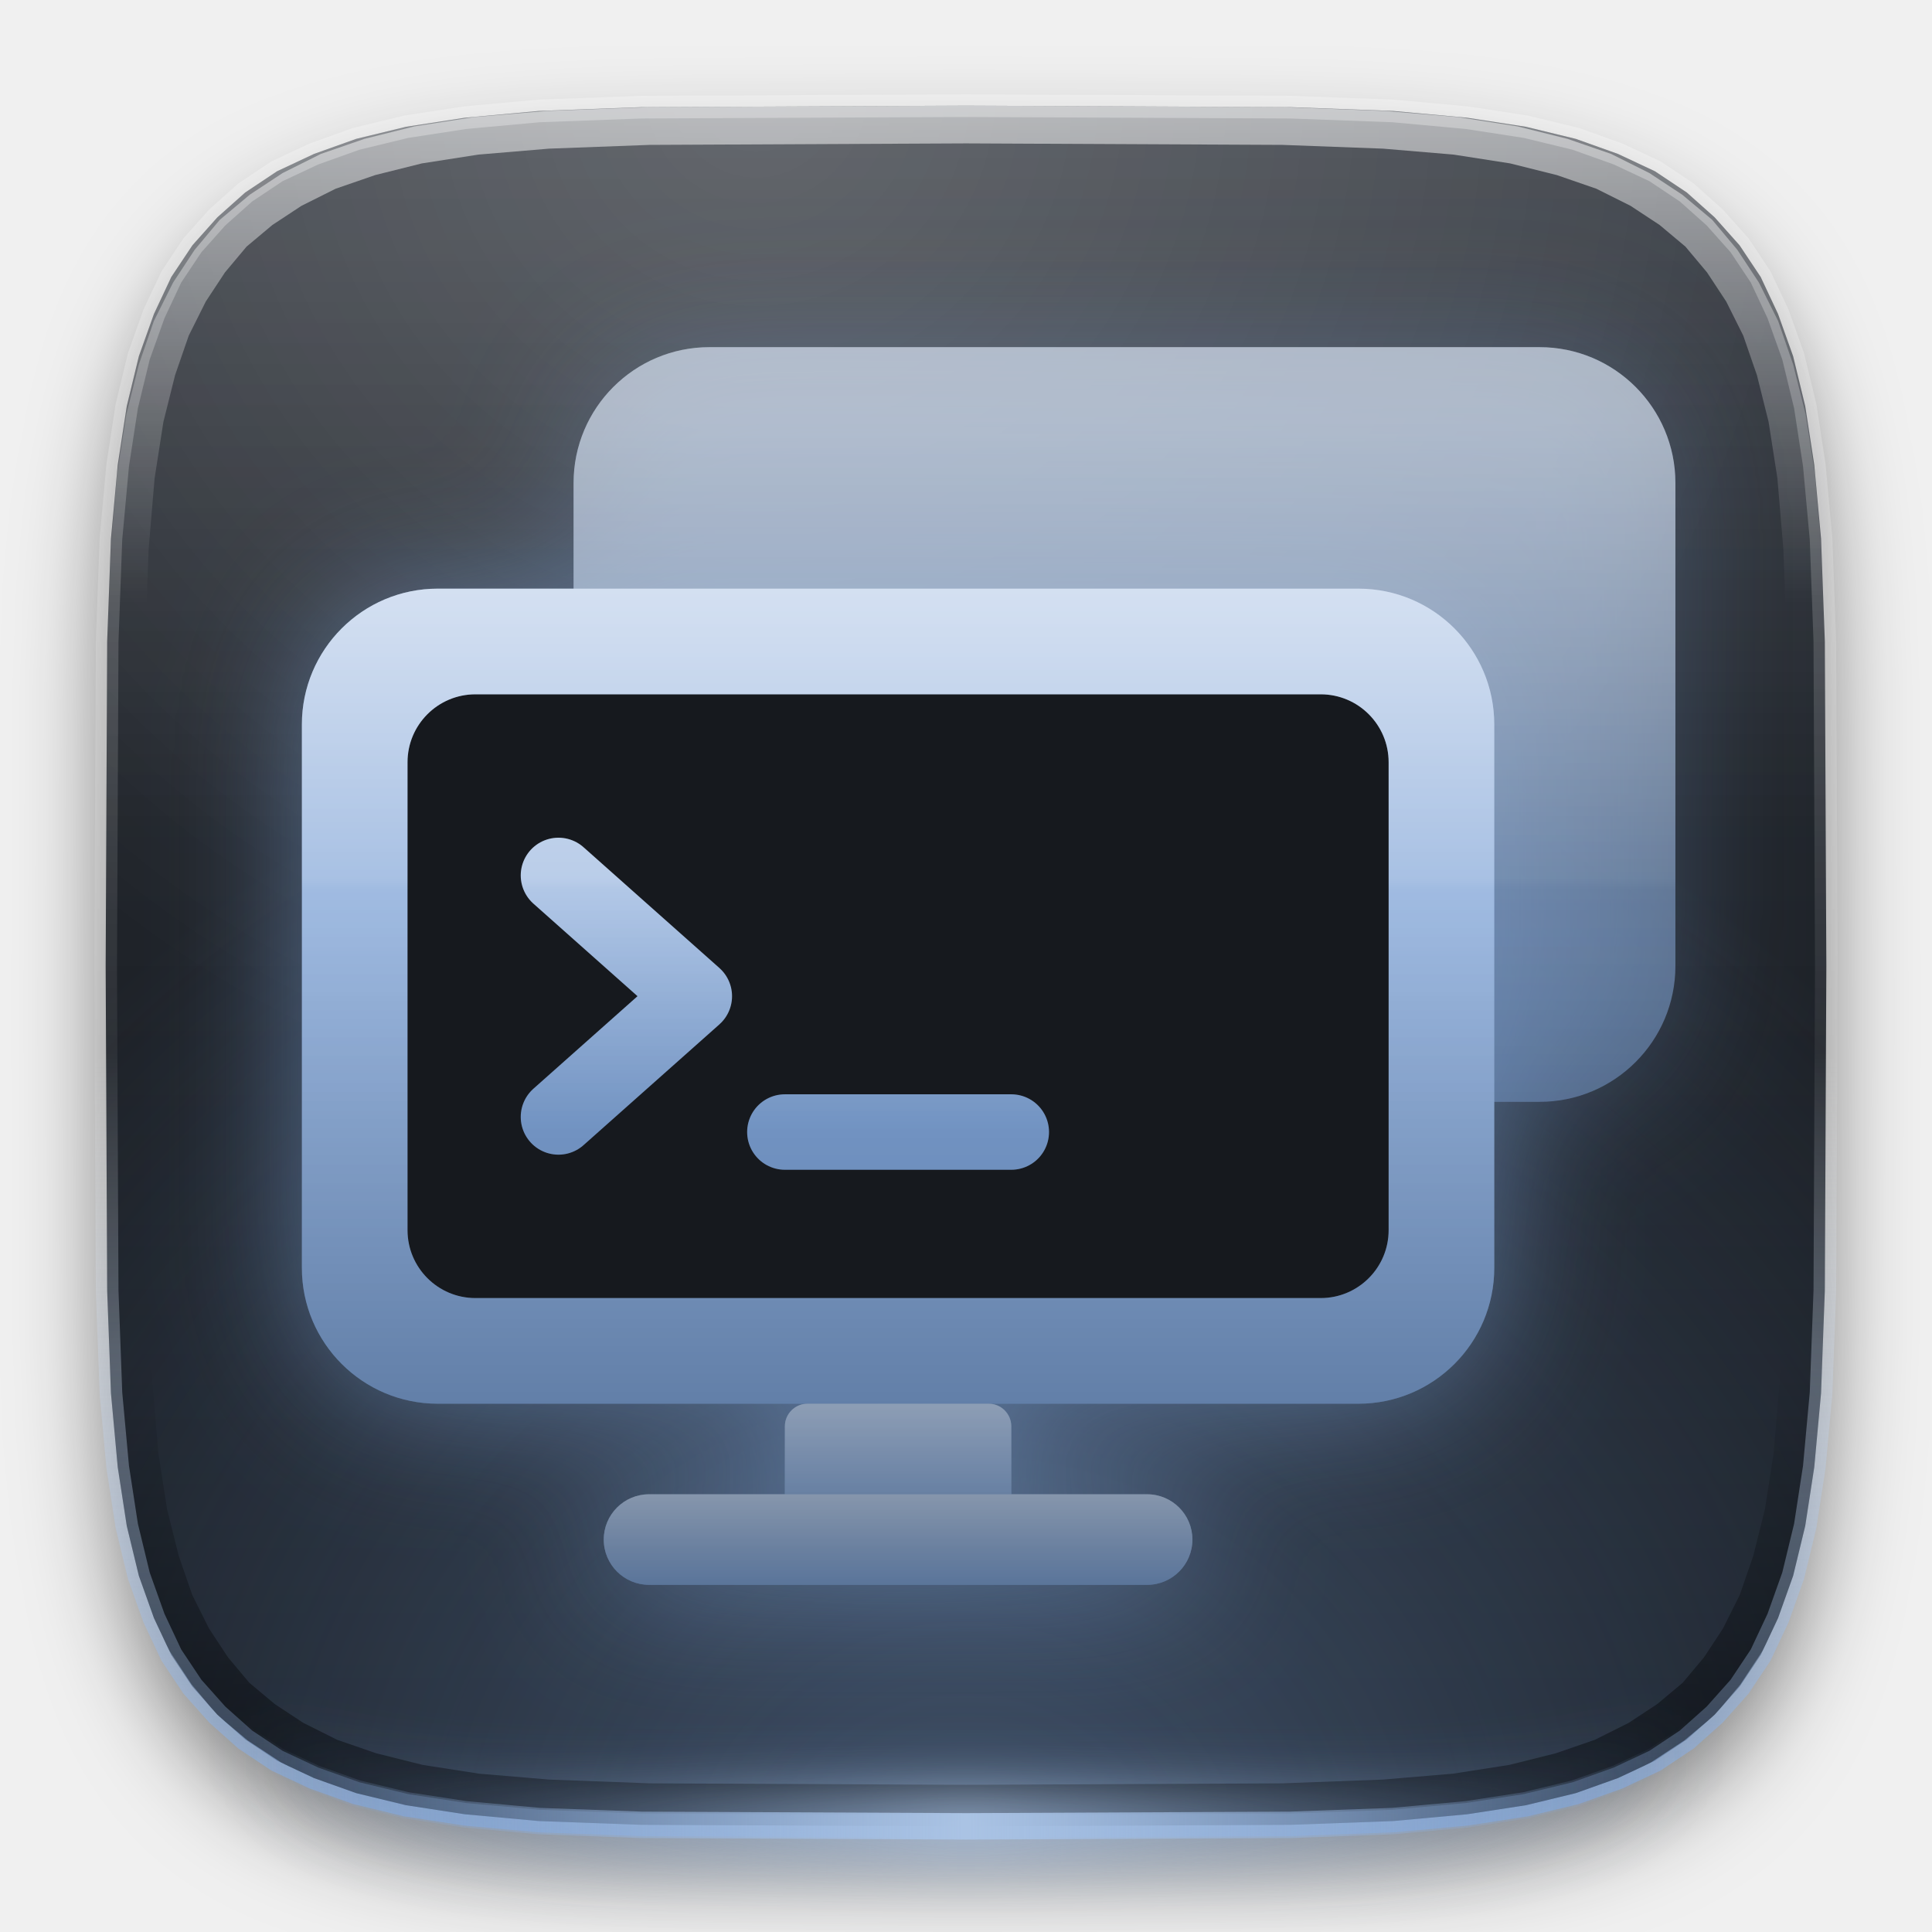
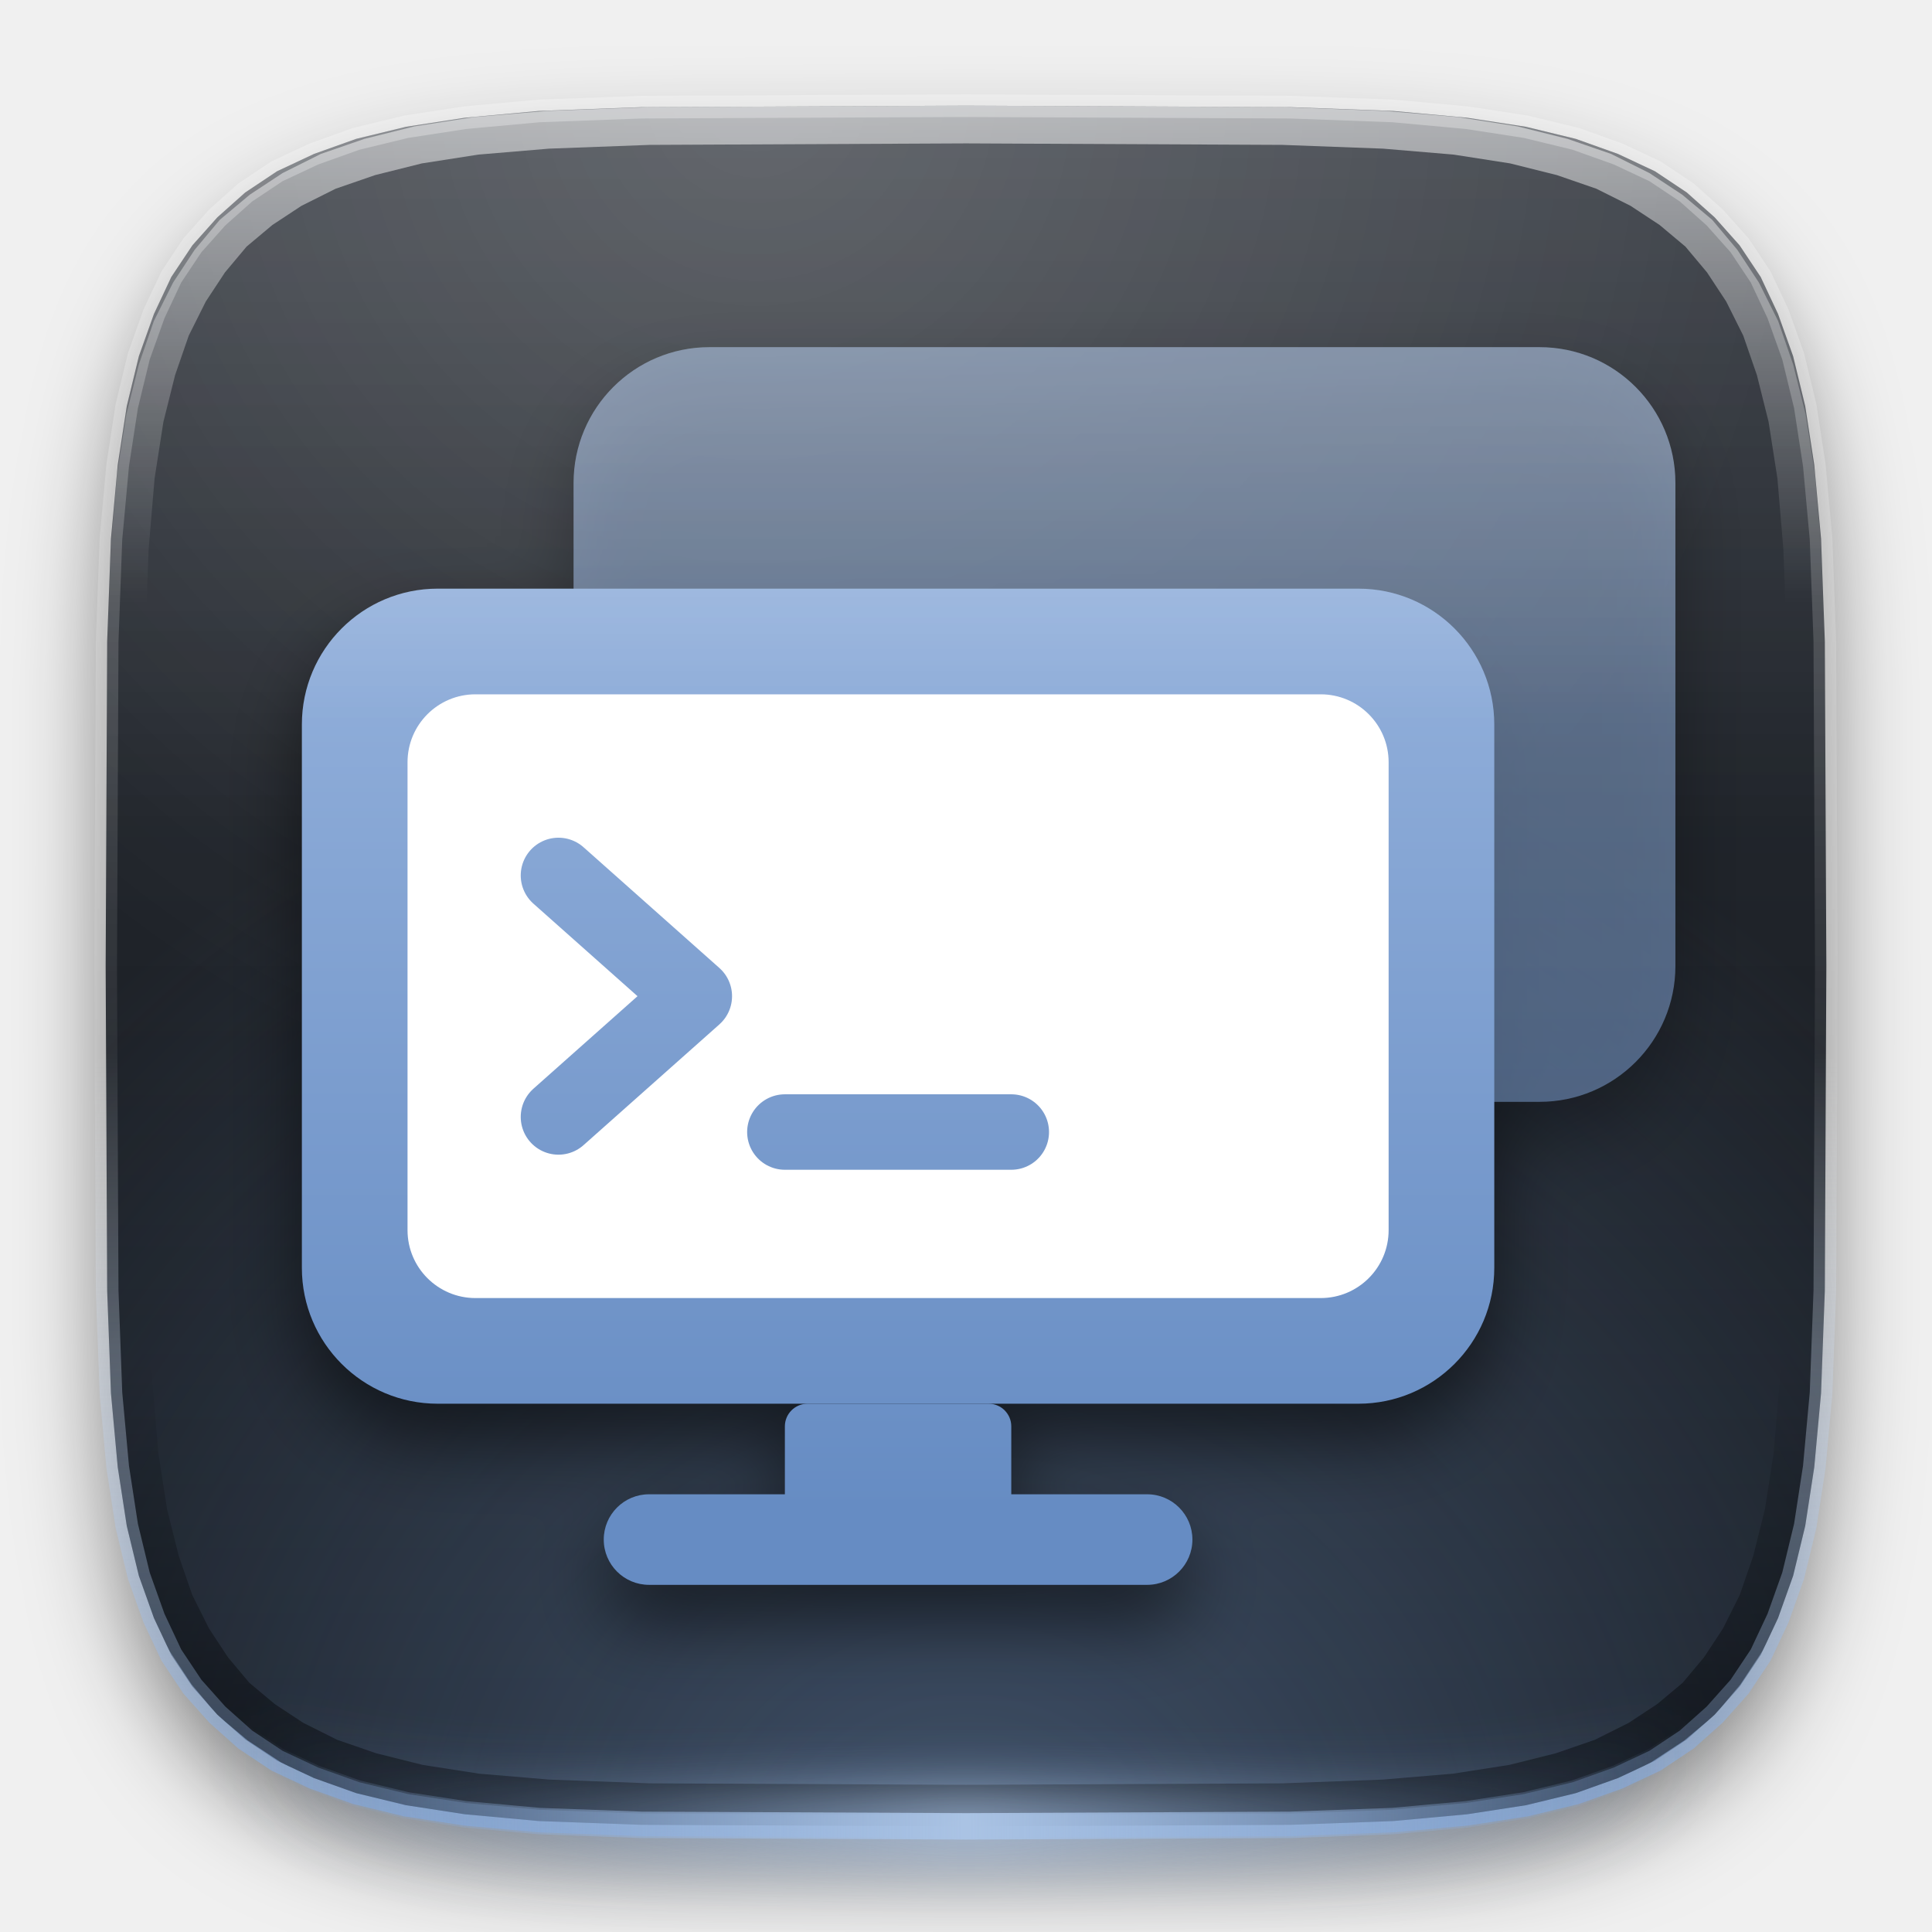
<svg xmlns="http://www.w3.org/2000/svg" viewBox="0 0 256 256" width="256" height="256">
  <defs>
    <linearGradient id="tile" x1="0" y1="0" x2="0" y2="1">
      <stop offset="0" stop-color="#2B3038" />
      <stop offset="1" stop-color="#121519" />
    </linearGradient>
    <radialGradient id="glow" cx=".5" cy="1.04" r=".72">
      <stop offset="0" stop-color="#7DA2D6" stop-opacity=".42" />
      <stop offset="1" stop-color="#7DA2D6" stop-opacity="0" />
    </radialGradient>
    <linearGradient id="sheen" x1="0" y1="0" x2="0" y2="1">
      <stop offset="0" stop-color="#fff" stop-opacity=".14" />
      <stop offset=".42" stop-color="#fff" stop-opacity="0" />
    </linearGradient>
    <radialGradient id="spec" cx=".38" cy="0" r=".6">
      <stop offset="0" stop-color="#fff" stop-opacity=".16" />
      <stop offset="1" stop-color="#fff" stop-opacity="0" />
    </radialGradient>
    <linearGradient id="rim" x1="0" y1="0" x2="0" y2="1">
      <stop offset="0" stop-color="#fff" stop-opacity=".30" />
      <stop offset=".55" stop-color="#fff" stop-opacity=".06" />
      <stop offset="1" stop-color="#7DA2D6" stop-opacity=".75" />
    </linearGradient>
    <linearGradient id="hi" gradientUnits="userSpaceOnUse" x1="0" y1="14" x2="0" y2="80">
      <stop offset="0" stop-color="#fff" stop-opacity=".55" />
      <stop offset="1" stop-color="#fff" stop-opacity="0" />
    </linearGradient>
    <linearGradient id="lo" gradientUnits="userSpaceOnUse" x1="0" y1="180" x2="0" y2="242">
      <stop offset="0" stop-color="#000" stop-opacity="0" />
      <stop offset="1" stop-color="#000" stop-opacity=".55" />
    </linearGradient>
    <filter id="drop" x="-20%" y="-20%" width="140%" height="150%">
      <feGaussianBlur stdDeviation="6" />
      <feOffset dy="6" />
    </filter>
    <clipPath id="inside">
      <path d="M242.0 128.0 L241.8 171.0 L241.3 184.6 L240.4 194.4 L239.2 202.2 L237.6 208.8 L235.6 214.4 L233.3 219.3 L230.5 223.5 L227.2 227.2 L223.5 230.5 L219.3 233.3 L214.4 235.6 L208.8 237.6 L202.2 239.2 L194.4 240.4 L184.6 241.3 L171.0 241.8 L128.0 242.0 L85.0 241.8 L71.4 241.3 L61.6 240.4 L53.8 239.2 L47.2 237.6 L41.6 235.6 L36.7 233.3 L32.5 230.5 L28.8 227.2 L25.5 223.5 L22.7 219.3 L20.4 214.4 L18.4 208.8 L16.8 202.2 L15.6 194.4 L14.7 184.6 L14.2 171.0 L14.0 128.0 L14.2 85.0 L14.7 71.4 L15.6 61.6 L16.8 53.8 L18.4 47.2 L20.4 41.6 L22.7 36.7 L25.5 32.5 L28.8 28.8 L32.5 25.5 L36.7 22.7 L41.6 20.4 L47.2 18.4 L53.8 16.8 L61.6 15.6 L71.4 14.7 L85.0 14.2 L128.0 14.0 L171.0 14.2 L184.6 14.7 L194.4 15.6 L202.2 16.8 L208.8 18.4 L214.4 20.4 L219.3 22.7 L223.5 25.5 L227.2 28.8 L230.5 32.5 L233.3 36.7 L235.6 41.6 L237.6 47.2 L239.2 53.8 L240.4 61.6 L241.3 71.4 L241.8 85.0Z" />
    </clipPath>
    <linearGradient id="ink" x1="0" y1="0" x2="0" y2="1">
      <stop offset="0" stop-color="#B4C9E7" />
      <stop offset="1" stop-color="#7DA2D6" />
    </linearGradient>
    <filter id="halo" x="-30%" y="-30%" width="160%" height="160%">
      <feGaussianBlur stdDeviation="9" />
    </filter>
    <filter id="soft" x="-40%" y="-40%" width="180%" height="180%">
      <feGaussianBlur stdDeviation="4" />
    </filter>
    <mask id="shape" maskUnits="userSpaceOnUse" x="0" y="0" width="256" height="256">
      <rect fill="#fff" opacity=".55" x="76" y="46" width="146" height="100" rx="18" />
      <rect fill="#fff" x="40" y="78" width="158" height="108" rx="18" />
      <rect fill="#000" x="54" y="92" width="130" height="80" rx="9" />
      <path fill="none" stroke="#fff" stroke-width="10" stroke-linecap="round" stroke-linejoin="round" d="M74 116l18 16-18 16M104 150h30" />
      <rect fill="#fff" x="104" y="186" width="30" height="16" rx="3" />
      <rect fill="#fff" x="80" y="198" width="78" height="12" rx="6" />
    </mask>
    <linearGradient id="gloss" gradientUnits="userSpaceOnUse" x1="0" y1="56" x2="0" y2="200">
      <stop offset="0" stop-color="#fff" stop-opacity=".62" />
      <stop offset=".42" stop-color="#fff" stop-opacity=".08" />
      <stop offset=".43" stop-color="#fff" stop-opacity="0" />
      <stop offset="1" stop-color="#fff" stop-opacity="0" />
    </linearGradient>
    <linearGradient id="foot" gradientUnits="userSpaceOnUse" x1="0" y1="120" x2="0" y2="206">
      <stop offset="0" stop-color="#000" stop-opacity="0" />
      <stop offset="1" stop-color="#000" stop-opacity=".28" />
    </linearGradient>
    <linearGradient id="ring" gradientUnits="userSpaceOnUse" x1="14" y1="0" x2="242" y2="0">
      <stop offset=".08" stop-color="#7DA2D6" stop-opacity="0" />
      <stop offset=".5" stop-color="#AAC3E4" />
      <stop offset=".92" stop-color="#7DA2D6" stop-opacity="0" />
    </linearGradient>
    <clipPath id="low">
      <rect x="0" y="196" width="256" height="60" />
    </clipPath>
  </defs>
  <path d="M242.0 128.0 L241.8 171.0 L241.3 184.6 L240.4 194.4 L239.2 202.2 L237.6 208.8 L235.6 214.4 L233.3 219.3 L230.5 223.5 L227.2 227.2 L223.5 230.5 L219.3 233.3 L214.4 235.6 L208.8 237.6 L202.2 239.2 L194.4 240.4 L184.6 241.3 L171.0 241.8 L128.0 242.0 L85.0 241.8 L71.4 241.3 L61.6 240.4 L53.8 239.2 L47.2 237.6 L41.6 235.6 L36.7 233.3 L32.5 230.5 L28.8 227.2 L25.5 223.5 L22.7 219.3 L20.4 214.4 L18.4 208.8 L16.8 202.2 L15.6 194.4 L14.7 184.6 L14.2 171.0 L14.0 128.0 L14.2 85.0 L14.7 71.4 L15.6 61.6 L16.8 53.8 L18.4 47.2 L20.4 41.6 L22.7 36.7 L25.5 32.5 L28.8 28.8 L32.5 25.5 L36.7 22.7 L41.6 20.4 L47.2 18.4 L53.8 16.8 L61.6 15.6 L71.4 14.7 L85.0 14.2 L128.0 14.0 L171.0 14.2 L184.6 14.7 L194.4 15.6 L202.2 16.8 L208.8 18.4 L214.4 20.4 L219.3 22.7 L223.5 25.5 L227.2 28.8 L230.5 32.5 L233.3 36.7 L235.6 41.6 L237.6 47.2 L239.2 53.8 L240.4 61.6 L241.3 71.4 L241.8 85.0Z" fill="#000" opacity=".5" filter="url(#drop)" />
  <path d="M242.0 128.0 L241.8 171.0 L241.3 184.6 L240.4 194.4 L239.2 202.2 L237.6 208.8 L235.6 214.4 L233.3 219.3 L230.5 223.5 L227.2 227.2 L223.5 230.5 L219.3 233.3 L214.4 235.6 L208.8 237.6 L202.2 239.2 L194.4 240.4 L184.6 241.3 L171.0 241.8 L128.0 242.0 L85.0 241.8 L71.4 241.3 L61.6 240.4 L53.8 239.2 L47.2 237.6 L41.6 235.6 L36.7 233.3 L32.5 230.5 L28.8 227.2 L25.5 223.5 L22.7 219.3 L20.4 214.4 L18.4 208.8 L16.8 202.2 L15.6 194.4 L14.7 184.6 L14.2 171.0 L14.0 128.0 L14.2 85.0 L14.7 71.4 L15.6 61.6 L16.8 53.8 L18.4 47.2 L20.4 41.6 L22.7 36.7 L25.5 32.5 L28.8 28.8 L32.5 25.5 L36.7 22.7 L41.6 20.4 L47.2 18.4 L53.8 16.8 L61.6 15.6 L71.4 14.7 L85.0 14.2 L128.0 14.0 L171.0 14.2 L184.6 14.7 L194.4 15.6 L202.2 16.8 L208.8 18.4 L214.4 20.4 L219.3 22.7 L223.5 25.5 L227.2 28.8 L230.5 32.5 L233.3 36.7 L235.6 41.6 L237.6 47.2 L239.2 53.8 L240.4 61.6 L241.3 71.4 L241.8 85.0Z" fill="url(#tile)" />
  <path d="M242.0 128.0 L241.8 171.0 L241.3 184.6 L240.4 194.4 L239.2 202.2 L237.6 208.8 L235.6 214.4 L233.3 219.3 L230.5 223.5 L227.2 227.2 L223.5 230.5 L219.3 233.3 L214.4 235.6 L208.8 237.6 L202.2 239.2 L194.4 240.4 L184.6 241.3 L171.0 241.8 L128.0 242.0 L85.0 241.8 L71.4 241.3 L61.6 240.4 L53.8 239.2 L47.2 237.6 L41.6 235.6 L36.7 233.3 L32.5 230.5 L28.8 227.2 L25.5 223.5 L22.7 219.3 L20.4 214.4 L18.4 208.8 L16.8 202.2 L15.6 194.4 L14.7 184.6 L14.2 171.0 L14.0 128.0 L14.2 85.0 L14.7 71.4 L15.6 61.6 L16.8 53.8 L18.4 47.2 L20.4 41.6 L22.7 36.7 L25.5 32.5 L28.8 28.8 L32.5 25.5 L36.7 22.7 L41.6 20.4 L47.2 18.4 L53.8 16.8 L61.6 15.6 L71.4 14.7 L85.0 14.2 L128.0 14.0 L171.0 14.2 L184.6 14.7 L194.4 15.6 L202.2 16.8 L208.8 18.4 L214.4 20.4 L219.3 22.7 L223.5 25.5 L227.2 28.8 L230.5 32.5 L233.3 36.7 L235.6 41.6 L237.6 47.2 L239.2 53.8 L240.4 61.6 L241.3 71.4 L241.8 85.0Z" fill="url(#spec)" />
  <path d="M242.0 128.0 L241.8 171.0 L241.3 184.6 L240.4 194.4 L239.2 202.2 L237.6 208.8 L235.6 214.4 L233.3 219.3 L230.5 223.5 L227.2 227.2 L223.5 230.5 L219.3 233.3 L214.4 235.6 L208.8 237.6 L202.2 239.2 L194.4 240.4 L184.6 241.3 L171.0 241.8 L128.0 242.0 L85.0 241.8 L71.4 241.3 L61.6 240.4 L53.8 239.2 L47.2 237.6 L41.6 235.6 L36.7 233.3 L32.5 230.5 L28.8 227.2 L25.5 223.5 L22.7 219.3 L20.4 214.4 L18.4 208.8 L16.8 202.2 L15.6 194.4 L14.7 184.6 L14.2 171.0 L14.0 128.0 L14.2 85.0 L14.7 71.4 L15.6 61.6 L16.8 53.8 L18.4 47.2 L20.4 41.6 L22.7 36.7 L25.5 32.5 L28.8 28.8 L32.5 25.5 L36.7 22.7 L41.6 20.4 L47.2 18.4 L53.8 16.8 L61.6 15.6 L71.4 14.7 L85.0 14.2 L128.0 14.0 L171.0 14.2 L184.6 14.7 L194.4 15.6 L202.2 16.8 L208.8 18.4 L214.4 20.4 L219.3 22.7 L223.5 25.5 L227.2 28.8 L230.5 32.5 L233.3 36.7 L235.6 41.6 L237.6 47.2 L239.2 53.8 L240.4 61.6 L241.3 71.4 L241.8 85.0Z" fill="url(#glow)" />
  <path d="M242.0 128.0 L241.8 171.0 L241.3 184.6 L240.4 194.4 L239.2 202.2 L237.6 208.8 L235.6 214.4 L233.3 219.3 L230.5 223.5 L227.2 227.2 L223.5 230.5 L219.3 233.3 L214.4 235.6 L208.8 237.6 L202.2 239.2 L194.4 240.4 L184.6 241.3 L171.0 241.8 L128.0 242.0 L85.0 241.8 L71.4 241.3 L61.6 240.4 L53.8 239.2 L47.2 237.6 L41.6 235.6 L36.7 233.3 L32.5 230.5 L28.8 227.2 L25.5 223.5 L22.7 219.3 L20.4 214.4 L18.4 208.8 L16.8 202.2 L15.6 194.4 L14.7 184.6 L14.2 171.0 L14.0 128.0 L14.2 85.0 L14.7 71.4 L15.6 61.6 L16.8 53.8 L18.4 47.2 L20.4 41.6 L22.7 36.7 L25.5 32.5 L28.8 28.8 L32.5 25.5 L36.7 22.7 L41.6 20.4 L47.2 18.4 L53.8 16.8 L61.6 15.6 L71.4 14.7 L85.0 14.2 L128.0 14.0 L171.0 14.2 L184.6 14.7 L194.4 15.6 L202.2 16.8 L208.8 18.4 L214.4 20.4 L219.3 22.7 L223.5 25.5 L227.2 28.8 L230.5 32.5 L233.3 36.7 L235.6 41.6 L237.6 47.2 L239.2 53.8 L240.4 61.6 L241.3 71.4 L241.8 85.0Z" fill="url(#sheen)" />
  <g>
-     <g filter="url(#halo)" opacity=".55">
-       <rect fill="#7DA2D6" opacity=".55" x="76" y="46" width="146" height="100" rx="18" />
-       <rect fill="#7DA2D6" x="40" y="78" width="158" height="108" rx="18" />
-       <rect fill="#7DA2D6" x="54" y="92" width="130" height="80" rx="9" />
-       <path fill="none" stroke="#7DA2D6" stroke-width="10" stroke-linecap="round" stroke-linejoin="round" d="M74 116l18 16-18 16M104 150h30" />
-       <rect fill="#7DA2D6" x="104" y="186" width="30" height="16" rx="3" />
-       <rect fill="#7DA2D6" x="80" y="198" width="78" height="12" rx="6" />
+     <defs>
+       <linearGradient id="solid" gradientUnits="userSpaceOnUse" x1="0" y1="60" x2="0" y2="200">
+         <stop offset="0" stop-color="#9AB6DF" />
+         <stop offset="1" stop-color="#668CC3" />
+       </linearGradient>
+       <linearGradient id="paper" gradientUnits="userSpaceOnUse" x1="0" y1="60" x2="0" y2="200">
+         <stop offset="0" stop-color="#FFFFFF" />
+         <stop offset="1" stop-color="#DADDE3" />
+       </linearGradient>
+       <filter id="under" x="-30%" y="-30%" width="160%" height="170%">
+         <feGaussianBlur stdDeviation="5" />
+         <feOffset dy="5" />
+       </filter>
+       <linearGradient id="edge" gradientUnits="userSpaceOnUse" x1="0" y1="56" x2="0" y2="96">
+         <stop offset="0" stop-color="#fff" stop-opacity=".45" />
+         <stop offset="1" stop-color="#fff" stop-opacity="0" />
+       </linearGradient>
+     </defs>
+     <g opacity=".55" filter="url(#under)">
+       <rect fill="#000" opacity=".55" x="76" y="46" width="146" height="100" rx="18" />
+       <rect fill="#000" x="40" y="78" width="158" height="108" rx="18" />
+       <rect fill="#000" x="54" y="92" width="130" height="80" rx="9" />
+       <path fill="none" stroke="#000" stroke-width="10" stroke-linecap="round" stroke-linejoin="round" d="M74 116l18 16-18 16M104 150h30" />
+       <rect fill="#000" x="104" y="186" width="30" height="16" rx="3" />
+       <rect fill="#000" x="80" y="198" width="78" height="12" rx="6" />
    </g>
-     <rect fill="url(#ink)" opacity=".55" x="76" y="46" width="146" height="100" rx="18" />
-     <rect fill="url(#ink)" x="40" y="78" width="158" height="108" rx="18" />
-     <rect fill="#16191E" x="54" y="92" width="130" height="80" rx="9" />
-     <path fill="none" stroke="url(#ink)" stroke-width="10" stroke-linecap="round" stroke-linejoin="round" d="M74 116l18 16-18 16M104 150h30" />
-     <rect fill="url(#ink)" x="104" y="186" width="30" height="16" rx="3" />
-     <rect fill="url(#ink)" x="80" y="198" width="78" height="12" rx="6" />
-     <rect width="256" height="256" fill="url(#gloss)" mask="url(#shape)" />
-     <rect width="256" height="256" fill="url(#foot)" mask="url(#shape)" />
+     <rect fill="url(#solid)" opacity=".55" x="76" y="46" width="146" height="100" rx="18" />
+     <rect fill="url(#solid)" x="40" y="78" width="158" height="108" rx="18" />
+     <rect fill="#FFFFFF" x="54" y="92" width="130" height="80" rx="9" />
+     <path fill="none" stroke="url(#solid)" stroke-width="10" stroke-linecap="round" stroke-linejoin="round" d="M74 116l18 16-18 16M104 150h30" />
+     <rect fill="url(#solid)" x="104" y="186" width="30" height="16" rx="3" />
+     <rect fill="url(#solid)" x="80" y="198" width="78" height="12" rx="6" />
+     <rect width="256" height="256" fill="url(#edge)" mask="url(#shape)" opacity=".5" />
  </g>
  <path d="M242.0 128.0 L241.8 171.0 L241.3 184.6 L240.4 194.4 L239.2 202.2 L237.6 208.8 L235.6 214.4 L233.3 219.3 L230.5 223.5 L227.2 227.2 L223.5 230.5 L219.3 233.3 L214.4 235.6 L208.8 237.6 L202.2 239.2 L194.4 240.4 L184.6 241.3 L171.0 241.8 L128.0 242.0 L85.0 241.8 L71.4 241.3 L61.6 240.4 L53.8 239.2 L47.2 237.6 L41.6 235.6 L36.7 233.3 L32.5 230.5 L28.8 227.2 L25.5 223.5 L22.7 219.3 L20.4 214.4 L18.4 208.8 L16.8 202.2 L15.6 194.4 L14.7 184.6 L14.2 171.0 L14.0 128.0 L14.2 85.0 L14.7 71.4 L15.6 61.6 L16.8 53.8 L18.4 47.2 L20.4 41.6 L22.7 36.7 L25.5 32.5 L28.8 28.8 L32.5 25.5 L36.7 22.7 L41.6 20.4 L47.2 18.4 L53.8 16.8 L61.6 15.6 L71.4 14.7 L85.0 14.2 L128.0 14.0 L171.0 14.2 L184.6 14.7 L194.4 15.6 L202.2 16.8 L208.8 18.4 L214.4 20.4 L219.3 22.7 L223.5 25.5 L227.2 28.8 L230.5 32.5 L233.3 36.7 L235.6 41.6 L237.6 47.2 L239.2 53.8 L240.4 61.6 L241.3 71.4 L241.8 85.0Z" fill="none" stroke="url(#rim)" stroke-width="3" />
  <g clip-path="url(#inside)">
    <path d="M239.5 128.0 L239.3 170.0 L238.8 183.4 L238.0 192.9 L236.8 200.6 L235.2 207.0 L233.3 212.5 L230.9 217.3 L228.2 221.4 L225.1 225.1 L221.4 228.2 L217.3 230.9 L212.5 233.3 L207.0 235.2 L200.6 236.8 L192.9 238.0 L183.4 238.8 L170.0 239.3 L128.0 239.5 L86.0 239.3 L72.6 238.8 L63.1 238.0 L55.4 236.8 L49.0 235.2 L43.5 233.3 L38.7 230.9 L34.6 228.2 L30.9 225.1 L27.8 221.4 L25.1 217.3 L22.7 212.5 L20.8 207.0 L19.2 200.6 L18.0 192.9 L17.2 183.4 L16.7 170.0 L16.5 128.0 L16.7 86.0 L17.2 72.6 L18.0 63.1 L19.2 55.4 L20.8 49.0 L22.7 43.5 L25.1 38.7 L27.8 34.6 L30.9 30.9 L34.6 27.8 L38.7 25.1 L43.5 22.7 L49.0 20.8 L55.4 19.2 L63.1 18.0 L72.6 17.2 L86.0 16.7 L128.0 16.5 L170.0 16.7 L183.4 17.2 L192.9 18.0 L200.6 19.2 L207.0 20.8 L212.5 22.7 L217.3 25.1 L221.4 27.8 L225.1 30.9 L228.2 34.6 L230.9 38.7 L233.3 43.5 L235.2 49.0 L236.8 55.4 L238.0 63.1 L238.8 72.6 L239.3 86.0Z" fill="none" stroke="url(#hi)" stroke-width="5" />
    <path d="M239.5 128.0 L239.3 170.0 L238.8 183.4 L238.0 192.9 L236.8 200.6 L235.2 207.0 L233.3 212.5 L230.9 217.3 L228.2 221.4 L225.1 225.1 L221.4 228.2 L217.3 230.9 L212.5 233.3 L207.0 235.2 L200.6 236.8 L192.9 238.0 L183.4 238.8 L170.0 239.3 L128.0 239.5 L86.0 239.3 L72.6 238.8 L63.1 238.0 L55.4 236.8 L49.0 235.2 L43.5 233.3 L38.7 230.9 L34.6 228.2 L30.9 225.1 L27.8 221.4 L25.1 217.3 L22.7 212.5 L20.8 207.0 L19.2 200.6 L18.0 192.9 L17.2 183.4 L16.7 170.0 L16.5 128.0 L16.7 86.0 L17.2 72.6 L18.0 63.1 L19.2 55.4 L20.8 49.0 L22.7 43.5 L25.1 38.7 L27.8 34.6 L30.9 30.9 L34.6 27.8 L38.7 25.1 L43.5 22.7 L49.0 20.8 L55.4 19.2 L63.1 18.0 L72.6 17.2 L86.0 16.7 L128.0 16.5 L170.0 16.7 L183.4 17.2 L192.9 18.0 L200.6 19.2 L207.0 20.8 L212.5 22.7 L217.3 25.1 L221.4 27.8 L225.1 30.9 L228.2 34.6 L230.9 38.7 L233.3 43.5 L235.2 49.0 L236.8 55.4 L238.0 63.1 L238.8 72.6 L239.3 86.0Z" fill="none" stroke="url(#lo)" stroke-width="6" />
  </g>
  <g clip-path="url(#low)">
    <path d="M242.0 128.0 L241.8 171.0 L241.3 184.6 L240.4 194.4 L239.2 202.2 L237.6 208.8 L235.6 214.4 L233.3 219.3 L230.5 223.5 L227.2 227.2 L223.5 230.5 L219.3 233.3 L214.4 235.6 L208.8 237.6 L202.2 239.2 L194.4 240.4 L184.6 241.3 L171.0 241.8 L128.0 242.0 L85.0 241.8 L71.4 241.3 L61.6 240.4 L53.8 239.2 L47.2 237.6 L41.6 235.6 L36.7 233.3 L32.5 230.5 L28.8 227.2 L25.5 223.5 L22.7 219.3 L20.4 214.4 L18.4 208.8 L16.8 202.2 L15.6 194.4 L14.7 184.6 L14.2 171.0 L14.0 128.0 L14.2 85.0 L14.7 71.4 L15.6 61.6 L16.8 53.8 L18.4 47.2 L20.4 41.6 L22.7 36.7 L25.5 32.5 L28.8 28.8 L32.5 25.5 L36.7 22.7 L41.6 20.4 L47.2 18.4 L53.8 16.8 L61.6 15.6 L71.4 14.7 L85.0 14.2 L128.0 14.0 L171.0 14.2 L184.6 14.7 L194.4 15.6 L202.2 16.8 L208.8 18.4 L214.4 20.4 L219.3 22.7 L223.5 25.5 L227.2 28.8 L230.5 32.5 L233.3 36.7 L235.6 41.6 L237.6 47.2 L239.2 53.8 L240.4 61.6 L241.3 71.4 L241.8 85.0Z" fill="none" stroke="url(#ring)" stroke-width="9" filter="url(#soft)" opacity=".9" />
    <path d="M242.0 128.0 L241.8 171.0 L241.3 184.6 L240.4 194.4 L239.2 202.2 L237.6 208.8 L235.6 214.4 L233.3 219.3 L230.5 223.5 L227.2 227.2 L223.5 230.5 L219.3 233.3 L214.4 235.6 L208.8 237.6 L202.2 239.2 L194.4 240.4 L184.6 241.3 L171.0 241.8 L128.0 242.0 L85.0 241.8 L71.4 241.3 L61.6 240.4 L53.8 239.2 L47.2 237.6 L41.6 235.6 L36.7 233.3 L32.5 230.5 L28.8 227.2 L25.5 223.5 L22.7 219.3 L20.4 214.4 L18.4 208.8 L16.8 202.2 L15.6 194.4 L14.7 184.6 L14.2 171.0 L14.0 128.0 L14.2 85.0 L14.7 71.4 L15.6 61.6 L16.8 53.8 L18.4 47.2 L20.4 41.6 L22.7 36.7 L25.5 32.5 L28.8 28.8 L32.5 25.5 L36.7 22.7 L41.6 20.4 L47.2 18.4 L53.8 16.8 L61.6 15.6 L71.4 14.7 L85.0 14.2 L128.0 14.0 L171.0 14.2 L184.6 14.7 L194.4 15.6 L202.2 16.8 L208.8 18.4 L214.4 20.4 L219.3 22.7 L223.5 25.5 L227.2 28.8 L230.5 32.5 L233.3 36.7 L235.6 41.6 L237.6 47.2 L239.2 53.8 L240.4 61.6 L241.3 71.4 L241.8 85.0Z" fill="none" stroke="url(#ring)" stroke-width="3.5" />
  </g>
</svg>
